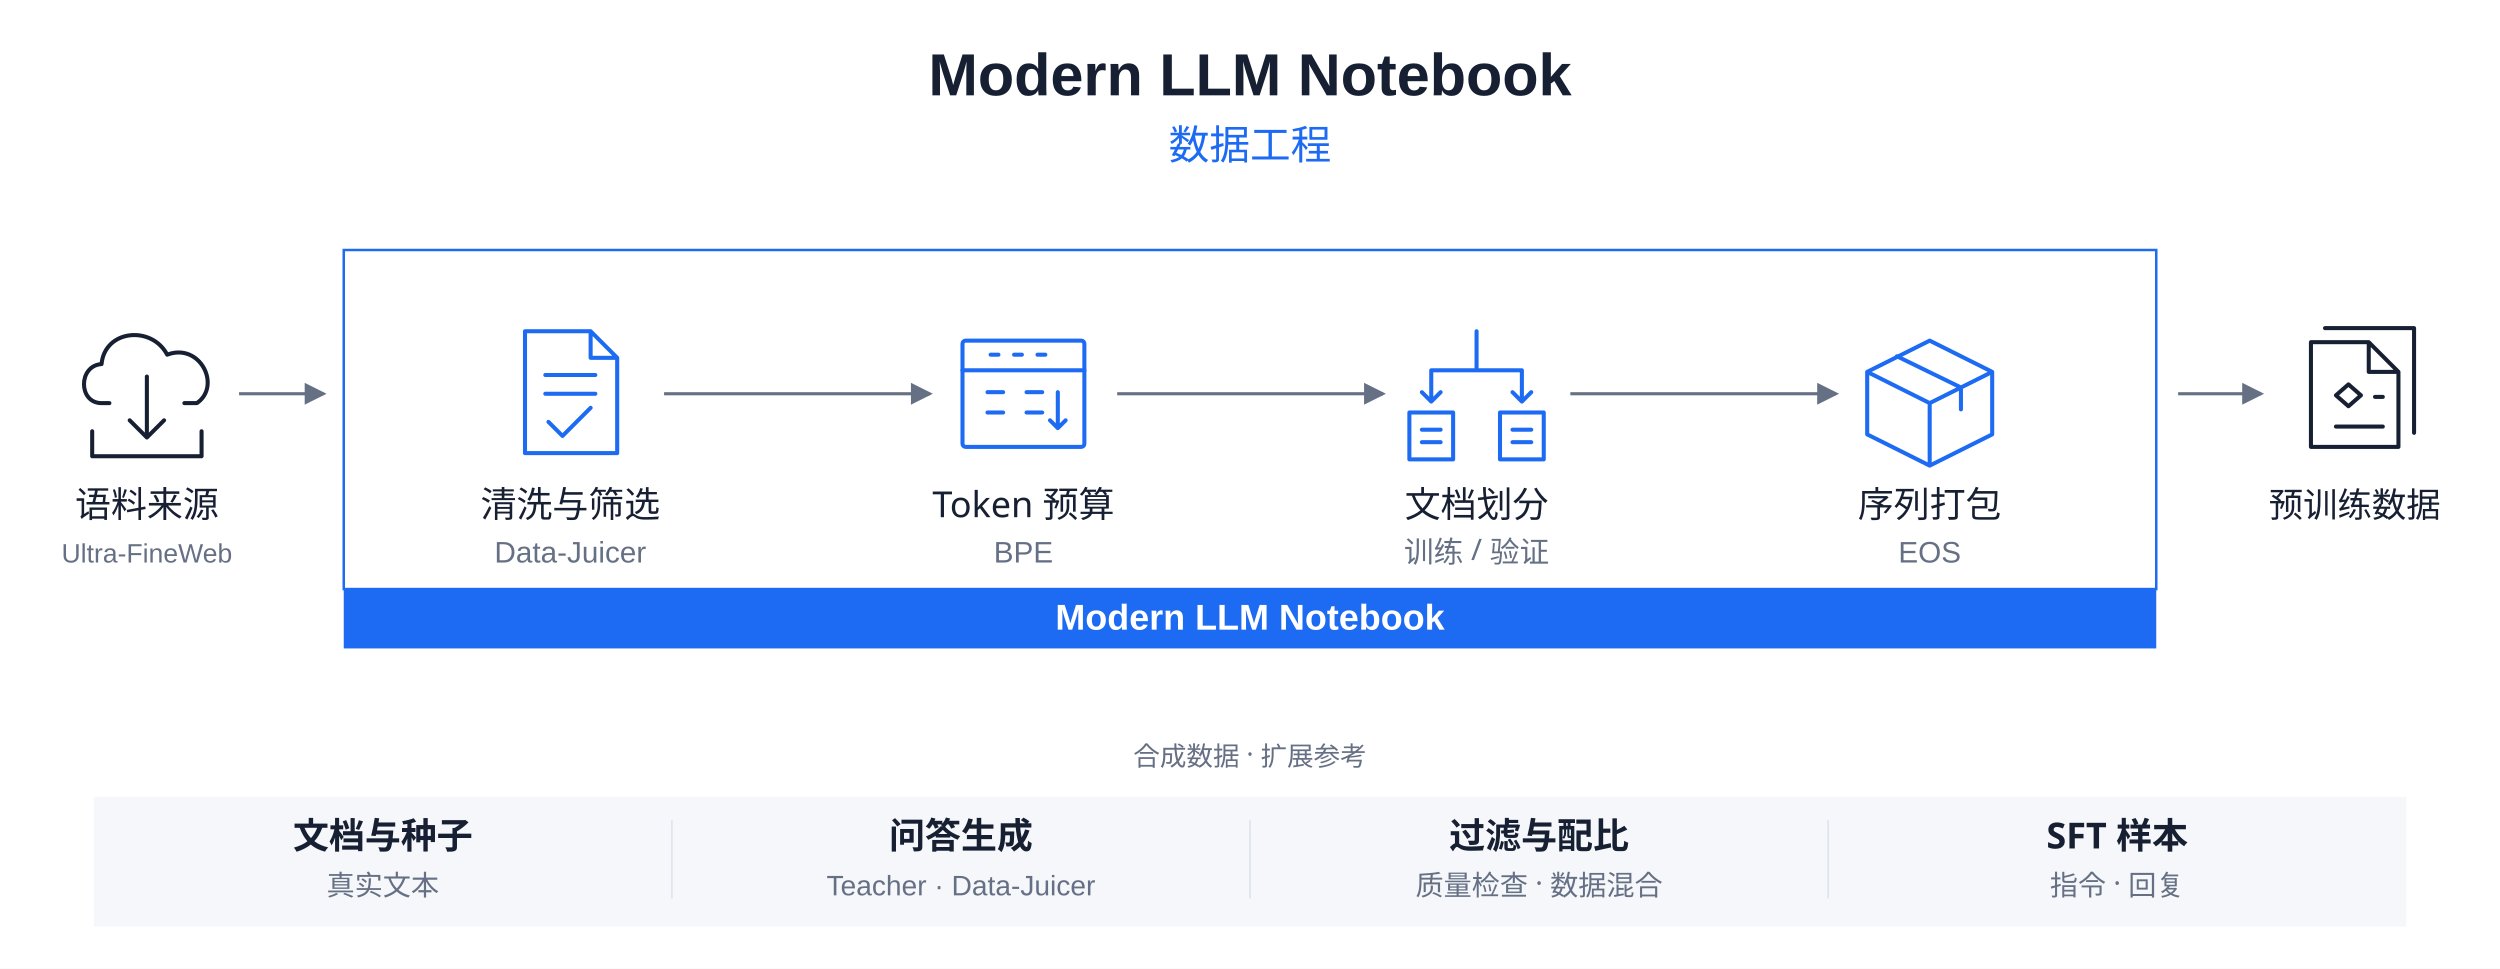
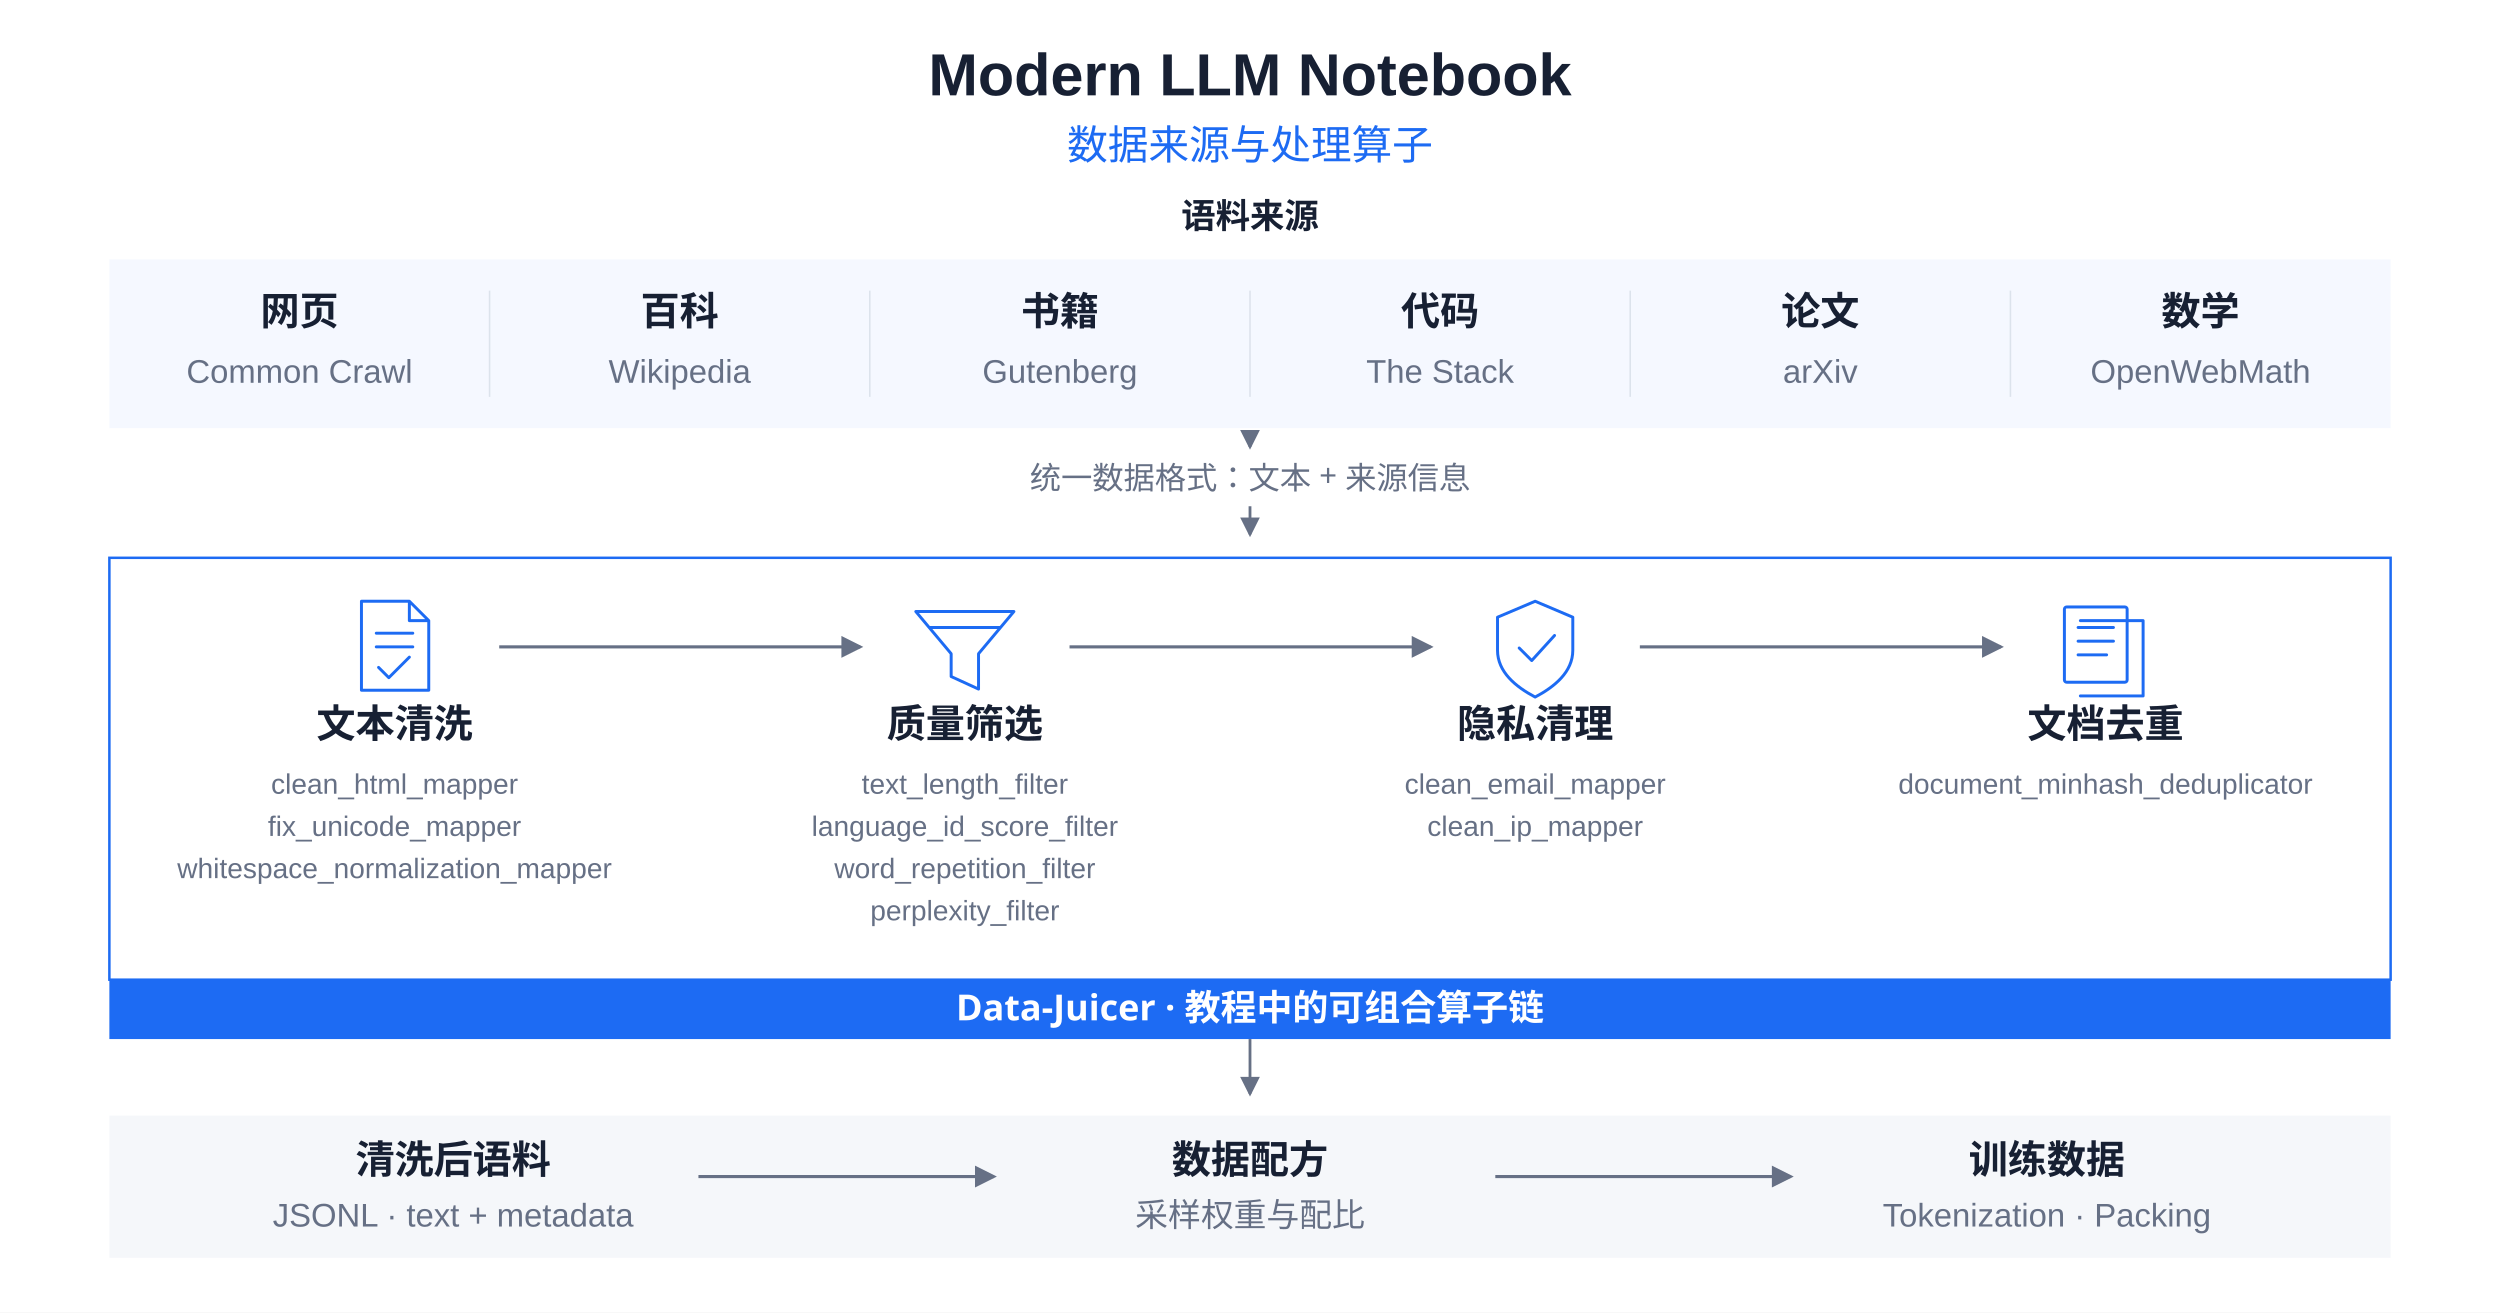
- <svg xmlns="http://www.w3.org/2000/svg" width="1600" height="620" viewBox="0 0 1600 620" role="img" aria-labelledby="title desc">
+ <svg xmlns="http://www.w3.org/2000/svg" width="1600" height="840" viewBox="0 0 1600 840" role="img" aria-labelledby="title desc">
  <defs>
    <marker id="arrow" markerWidth="7" markerHeight="7" refX="6" refY="3.5" orient="auto">
      <path d="M0 0L7 3.5L0 7Z" fill="#667085" />
    </marker>
  </defs>
-   <rect width="1600" height="620" fill="white" />
+   <rect width="1600" height="840" fill="white" />
  <text x="800" y="61" text-anchor="middle" font-family="Arial, PingFang SC, Microsoft YaHei, sans-serif" font-size="38" font-weight="700" fill="#172033">Modern LLM Notebook</text>
-   <text x="800" y="102" text-anchor="middle" font-family="Heiti SC, PingFang SC, Microsoft YaHei, sans-serif" font-size="26" font-weight="400" fill="#1d6bf3">数据工程</text>
-   <rect x="220" y="160" width="1160" height="217" fill="white" stroke="#1d6bf3" stroke-width="1.6" />
-   <rect x="220" y="377" width="1160" height="38" fill="#1d6bf3" />
-   <text x="800.0" y="403" text-anchor="middle" font-family="Arial, PingFang SC, Microsoft YaHei, sans-serif" font-size="23" font-weight="700" fill="#fff">Modern LLM Notebook</text>
-   <g transform="translate(94 252) scale(1)" fill="none" stroke="#172033" stroke-width="2.6" stroke-linecap="round" stroke-linejoin="round">
-     <path d="M-24 6H-29C-44 6-44-18-29-19C-27-41 3-44 13-25C34-33 48-5 32 6H24M0-11V28M-11 17L0 28L11 17M-35 24V40H35V24" />
-   </g>
-   <text x="94" y="331" text-anchor="middle" font-family="Heiti SC, PingFang SC, Microsoft YaHei, sans-serif" font-size="23" font-weight="400" fill="#172033">语料来源</text>
-   <text x="94" y="360" text-anchor="middle" font-family="Arial, PingFang SC, Microsoft YaHei, sans-serif" font-size="17" font-weight="400" fill="#667085">Ultra-FineWeb</text>
-   <path d="M153 252H207" stroke="#667085" stroke-width="2" fill="none" marker-end="url(#arrow)" />
-   <g transform="translate(365 252) scale(1)" fill="none" stroke="#1d6bf3" stroke-width="2.6" stroke-linecap="round" stroke-linejoin="round">
+   <text x="800" y="102" text-anchor="middle" font-family="Heiti SC, PingFang SC, Microsoft YaHei, sans-serif" font-size="26" font-weight="400" fill="#1d6bf3">数据来源与处理算子</text>
+   <text x="800" y="146" text-anchor="middle" font-family="Heiti SC, PingFang SC, Microsoft YaHei, sans-serif" font-size="22" font-weight="600" fill="#172033">语料来源</text>
+   <rect x="70" y="166" width="1460" height="108" fill="#f5f8ff" stroke="none" stroke-width="1.6" />
+   <text x="191.667" y="208" text-anchor="middle" font-family="Heiti SC, PingFang SC, Microsoft YaHei, sans-serif" font-size="25" font-weight="600" fill="#172033">网页</text>
+   <text x="191.667" y="245" text-anchor="middle" font-family="Arial, PingFang SC, Microsoft YaHei, sans-serif" font-size="21" font-weight="400" fill="#667085">Common Crawl</text>
+   <text x="435.0" y="208" text-anchor="middle" font-family="Heiti SC, PingFang SC, Microsoft YaHei, sans-serif" font-size="25" font-weight="600" fill="#172033">百科</text>
+   <text x="435.0" y="245" text-anchor="middle" font-family="Arial, PingFang SC, Microsoft YaHei, sans-serif" font-size="21" font-weight="400" fill="#667085">Wikipedia</text>
+   <path d="M313.333 186V254" stroke="#dce3ec" />
+   <text x="678.333" y="208" text-anchor="middle" font-family="Heiti SC, PingFang SC, Microsoft YaHei, sans-serif" font-size="25" font-weight="600" fill="#172033">书籍</text>
+   <text x="678.333" y="245" text-anchor="middle" font-family="Arial, PingFang SC, Microsoft YaHei, sans-serif" font-size="21" font-weight="400" fill="#667085">Gutenberg</text>
+   <path d="M556.667 186V254" stroke="#dce3ec" />
+   <text x="921.667" y="208" text-anchor="middle" font-family="Heiti SC, PingFang SC, Microsoft YaHei, sans-serif" font-size="25" font-weight="600" fill="#172033">代码</text>
+   <text x="921.667" y="245" text-anchor="middle" font-family="Arial, PingFang SC, Microsoft YaHei, sans-serif" font-size="21" font-weight="400" fill="#667085">The Stack</text>
+   <path d="M800.0 186V254" stroke="#dce3ec" />
+   <text x="1165.0" y="208" text-anchor="middle" font-family="Heiti SC, PingFang SC, Microsoft YaHei, sans-serif" font-size="25" font-weight="600" fill="#172033">论文</text>
+   <text x="1165.0" y="245" text-anchor="middle" font-family="Arial, PingFang SC, Microsoft YaHei, sans-serif" font-size="21" font-weight="400" fill="#667085">arXiv</text>
+   <path d="M1043.333 186V254" stroke="#dce3ec" />
+   <text x="1408.333" y="208" text-anchor="middle" font-family="Heiti SC, PingFang SC, Microsoft YaHei, sans-serif" font-size="25" font-weight="600" fill="#172033">数学</text>
+   <text x="1408.333" y="245" text-anchor="middle" font-family="Arial, PingFang SC, Microsoft YaHei, sans-serif" font-size="21" font-weight="400" fill="#667085">OpenWebMath</text>
+   <path d="M1286.667 186V254" stroke="#dce3ec" />
+   <path d="M800 276V286" stroke="#667085" stroke-width="1.8" fill="none" marker-end="url(#arrow)" />
+   <text x="800" y="313" text-anchor="middle" font-family="Heiti SC, PingFang SC, Microsoft YaHei, sans-serif" font-size="20" font-weight="400" fill="#667085">统一数据格式：文本 + 来源信息</text>
+   <path d="M800 324V342" stroke="#667085" stroke-width="1.8" fill="none" marker-end="url(#arrow)" />
+   <rect x="70" y="357" width="1460" height="270" fill="white" stroke="#1d6bf3" stroke-width="1.6" />
+   <g transform="translate(252.5 414) scale(0.73)" fill="none" stroke="#1d6bf3" stroke-width="2.6" stroke-linecap="round" stroke-linejoin="round">
    <path d="M-29-40H13L30-23V38H-29ZM13-40V-23H30M-16-12H16M-16 0H16M-14 18L-5 27L13 9" />
  </g>
-   <text x="365" y="331" text-anchor="middle" font-family="Heiti SC, PingFang SC, Microsoft YaHei, sans-serif" font-size="23" font-weight="400" fill="#172033">清洗与筛选</text>
-   <text x="365" y="360" text-anchor="middle" font-family="Arial, PingFang SC, Microsoft YaHei, sans-serif" font-size="19" font-weight="400" fill="#667085">Data-Juicer</text>
-   <path d="M425 252H595" stroke="#667085" stroke-width="2" fill="none" marker-end="url(#arrow)" />
-   <g transform="translate(655 252) scale(1)" fill="none" stroke="#1d6bf3" stroke-width="2.6" stroke-linecap="round" stroke-linejoin="round">
-     <rect x="-39" y="-34" width="78" height="68" rx="2" />
-     <path d="M-39-15H39M-21-25H-16M-6-25H-1M9-25H14M-23-1H-13M-23 12H-13M2-1H12M2 12H12M22-1V22M17 17L22 22L27 17" />
+   <text x="252.5" y="472" text-anchor="middle" font-family="Heiti SC, PingFang SC, Microsoft YaHei, sans-serif" font-size="25" font-weight="600" fill="#172033">文本清洗</text>
+   <text x="252.5" y="508" text-anchor="middle" font-family="Arial, PingFang SC, Microsoft YaHei, sans-serif" font-size="18" font-weight="400" fill="#667085">clean_html_mapper</text>
+   <text x="252.5" y="535" text-anchor="middle" font-family="Arial, PingFang SC, Microsoft YaHei, sans-serif" font-size="18" font-weight="400" fill="#667085">fix_unicode_mapper</text>
+   <text x="252.5" y="562" text-anchor="middle" font-family="Arial, PingFang SC, Microsoft YaHei, sans-serif" font-size="18" font-weight="400" fill="#667085">whitespace_normalization_mapper</text>
+   <path d="M319.5 414H550.5" stroke="#667085" stroke-width="2" fill="none" marker-end="url(#arrow)" />
+   <g transform="translate(617.5 414) scale(0.73)" fill="none" stroke="#1d6bf3" stroke-width="2.6" stroke-linecap="round" stroke-linejoin="round">
+     <path d="M-43-31H43L12 6V37L-12 26V6ZM-31-17H31" />
  </g>
-   <text x="655" y="331" text-anchor="middle" font-family="Heiti SC, PingFang SC, Microsoft YaHei, sans-serif" font-size="23" font-weight="400" fill="#172033">Token 预算</text>
-   <text x="655" y="360" text-anchor="middle" font-family="Arial, PingFang SC, Microsoft YaHei, sans-serif" font-size="19" font-weight="400" fill="#667085">BPE</text>
-   <path d="M715 252H885" stroke="#667085" stroke-width="2" fill="none" marker-end="url(#arrow)" />
-   <g transform="translate(945 252) scale(1)" fill="none" stroke="#1d6bf3" stroke-width="2.6" stroke-linecap="round" stroke-linejoin="round">
-     <path d="M0-40V-15H-29V5M0-15H29V5M-35-1L-29 5L-23-1M23-1L29 5L35-1" />
-     <rect x="-43" y="12" width="28" height="30" />
-     <rect x="15" y="12" width="28" height="30" />
-     <path d="M-35 23H-23M-35 31H-23M23 23H35M23 31H35" />
+   <text x="617.5" y="472" text-anchor="middle" font-family="Heiti SC, PingFang SC, Microsoft YaHei, sans-serif" font-size="25" font-weight="600" fill="#172033">质量筛选</text>
+   <text x="617.5" y="508" text-anchor="middle" font-family="Arial, PingFang SC, Microsoft YaHei, sans-serif" font-size="18" font-weight="400" fill="#667085">text_length_filter</text>
+   <text x="617.5" y="535" text-anchor="middle" font-family="Arial, PingFang SC, Microsoft YaHei, sans-serif" font-size="18" font-weight="400" fill="#667085">language_id_score_filter</text>
+   <text x="617.5" y="562" text-anchor="middle" font-family="Arial, PingFang SC, Microsoft YaHei, sans-serif" font-size="18" font-weight="400" fill="#667085">word_repetition_filter</text>
+   <text x="617.5" y="589" text-anchor="middle" font-family="Arial, PingFang SC, Microsoft YaHei, sans-serif" font-size="18" font-weight="400" fill="#667085">perplexity_filter</text>
+   <path d="M684.5 414H915.5" stroke="#667085" stroke-width="2" fill="none" marker-end="url(#arrow)" />
+   <g transform="translate(982.5 414) scale(0.73)" fill="none" stroke="#1d6bf3" stroke-width="2.6" stroke-linecap="round" stroke-linejoin="round">
+     <path d="M0-40L33-26V3C33 22 17 35 0 44C-17 35-33 22-33 3V-26ZM-14 1L-3 12L17-10" />
  </g>
-   <text x="945" y="331" text-anchor="middle" font-family="Heiti SC, PingFang SC, Microsoft YaHei, sans-serif" font-size="23" font-weight="400" fill="#172033">文档划分</text>
-   <text x="945" y="360" text-anchor="middle" font-family="Heiti SC, PingFang SC, Microsoft YaHei, sans-serif" font-size="19" font-weight="400" fill="#667085">训练 / 验证</text>
-   <path d="M1005 252H1175" stroke="#667085" stroke-width="2" fill="none" marker-end="url(#arrow)" />
-   <g transform="translate(1235 252) scale(1)" fill="none" stroke="#1d6bf3" stroke-width="2.6" stroke-linecap="round" stroke-linejoin="round">
-     <path d="M-40-14L0-34L40-14V26L0 46L-40 26ZM-40-14L0 6L40-14M0 6V46M-21-24L20-4V10" />
+   <text x="982.5" y="472" text-anchor="middle" font-family="Heiti SC, PingFang SC, Microsoft YaHei, sans-serif" font-size="25" font-weight="600" fill="#172033">隐私清理</text>
+   <text x="982.5" y="508" text-anchor="middle" font-family="Arial, PingFang SC, Microsoft YaHei, sans-serif" font-size="18" font-weight="400" fill="#667085">clean_email_mapper</text>
+   <text x="982.5" y="535" text-anchor="middle" font-family="Arial, PingFang SC, Microsoft YaHei, sans-serif" font-size="18" font-weight="400" fill="#667085">clean_ip_mapper</text>
+   <path d="M1049.5 414H1280.5" stroke="#667085" stroke-width="2" fill="none" marker-end="url(#arrow)" />
+   <g transform="translate(1347.5 414) scale(0.73)" fill="none" stroke="#1d6bf3" stroke-width="2.6" stroke-linecap="round" stroke-linejoin="round">
+     <rect x="-36" y="-35" width="55" height="66" rx="2" />
+     <path d="M-22-23H33V43H-22M-24-17H7M-24-5H7M-24 7H1" />
  </g>
-   <text x="1235" y="331" text-anchor="middle" font-family="Heiti SC, PingFang SC, Microsoft YaHei, sans-serif" font-size="23" font-weight="400" fill="#172033">序列打包</text>
-   <text x="1235" y="360" text-anchor="middle" font-family="Arial, PingFang SC, Microsoft YaHei, sans-serif" font-size="19" font-weight="400" fill="#667085">EOS</text>
-   <path d="M1394 252H1447" stroke="#667085" stroke-width="2" fill="none" marker-end="url(#arrow)" />
-   <g transform="translate(1510 252) scale(1)" fill="none" stroke="#172033" stroke-width="2.6" stroke-linecap="round" stroke-linejoin="round">
-     <path d="M-31-33H6L25-14V34H-31ZM6-33V-14H25M-15 1L-7-6L1 1L-7 8ZM10 2H15M-15 21H15" />
-     <path d="M-22-42H35V25" />
-   </g>
-   <text x="1507" y="331" text-anchor="middle" font-family="Heiti SC, PingFang SC, Microsoft YaHei, sans-serif" font-size="22" font-weight="400" fill="#172033">预训练数据</text>
-   <text x="800" y="490" text-anchor="middle" font-family="Heiti SC, PingFang SC, Microsoft YaHei, sans-serif" font-size="17" font-weight="400" fill="#667085">合成数据 · 扩展参考</text>
-   <rect x="60" y="510" width="1480" height="83" fill="#f5f7fa" />
-   <text x="245.0" y="543" text-anchor="middle" font-family="Heiti SC, PingFang SC, Microsoft YaHei, sans-serif" font-size="23" font-weight="600" fill="#172033">文档与种子</text>
-   <text x="245.0" y="573" text-anchor="middle" font-family="Heiti SC, PingFang SC, Microsoft YaHei, sans-serif" font-size="18" font-weight="400" fill="#667085">真实文本</text>
-   <path d="M430.0 525V575" stroke="#dce3ec" />
-   <text x="615.0" y="543" text-anchor="middle" font-family="Heiti SC, PingFang SC, Microsoft YaHei, sans-serif" font-size="23" font-weight="600" fill="#172033">问答生成</text>
-   <text x="615.0" y="573" text-anchor="middle" font-family="Arial, PingFang SC, Microsoft YaHei, sans-serif" font-size="18" font-weight="400" fill="#667085">Teacher · Data-Juicer</text>
-   <path d="M800.0 525V575" stroke="#dce3ec" />
-   <text x="985.0" y="543" text-anchor="middle" font-family="Heiti SC, PingFang SC, Microsoft YaHei, sans-serif" font-size="23" font-weight="600" fill="#172033">过滤与配比</text>
-   <text x="985.0" y="573" text-anchor="middle" font-family="Heiti SC, PingFang SC, Microsoft YaHei, sans-serif" font-size="18" font-weight="400" fill="#667085">质量检查 · 数据混合</text>
-   <path d="M1170.0 525V575" stroke="#dce3ec" />
-   <text x="1355.0" y="543" text-anchor="middle" font-family="Heiti SC, PingFang SC, Microsoft YaHei, sans-serif" font-size="23" font-weight="600" fill="#172033">SFT 样本</text>
-   <text x="1355.0" y="573" text-anchor="middle" font-family="Heiti SC, PingFang SC, Microsoft YaHei, sans-serif" font-size="18" font-weight="400" fill="#667085">指令 · 回复</text>
+   <text x="1347.5" y="472" text-anchor="middle" font-family="Heiti SC, PingFang SC, Microsoft YaHei, sans-serif" font-size="25" font-weight="600" fill="#172033">文档去重</text>
+   <text x="1347.5" y="508" text-anchor="middle" font-family="Arial, PingFang SC, Microsoft YaHei, sans-serif" font-size="18" font-weight="400" fill="#667085">document_minhash_deduplicator</text>
+   <rect x="70" y="627" width="1460" height="38" fill="#1d6bf3" stroke="none" stroke-width="1.6" />
+   <text x="800" y="653" text-anchor="middle" font-family="Heiti SC, PingFang SC, Microsoft YaHei, sans-serif" font-size="23" font-weight="600" fill="#fff">Data-Juicer · 教程中的可组合算子链</text>
+   <path d="M800 665V700" stroke="#667085" stroke-width="1.8" fill="none" marker-end="url(#arrow)" />
+   <rect x="70" y="714" width="1460" height="91" fill="#f5f7fa" stroke="none" stroke-width="1.6" />
+   <text x="290" y="751" text-anchor="middle" font-family="Heiti SC, PingFang SC, Microsoft YaHei, sans-serif" font-size="25" font-weight="600" fill="#172033">清洗后语料</text>
+   <text x="290" y="785" text-anchor="middle" font-family="Arial, PingFang SC, Microsoft YaHei, sans-serif" font-size="21" font-weight="400" fill="#667085">JSONL · text + metadata</text>
+   <path d="M447 753H636" stroke="#667085" stroke-width="2" fill="none" marker-end="url(#arrow)" />
+   <text x="800" y="751" text-anchor="middle" font-family="Heiti SC, PingFang SC, Microsoft YaHei, sans-serif" font-size="25" font-weight="600" fill="#172033">数据配方</text>
+   <text x="800" y="785" text-anchor="middle" font-family="Heiti SC, PingFang SC, Microsoft YaHei, sans-serif" font-size="21" font-weight="400" fill="#667085">采样权重与配比</text>
+   <path d="M957 753H1146" stroke="#667085" stroke-width="2" fill="none" marker-end="url(#arrow)" />
+   <text x="1310" y="751" text-anchor="middle" font-family="Heiti SC, PingFang SC, Microsoft YaHei, sans-serif" font-size="25" font-weight="600" fill="#172033">训练数据</text>
+   <text x="1310" y="785" text-anchor="middle" font-family="Arial, PingFang SC, Microsoft YaHei, sans-serif" font-size="21" font-weight="400" fill="#667085">Tokenization · Packing</text>
</svg>
